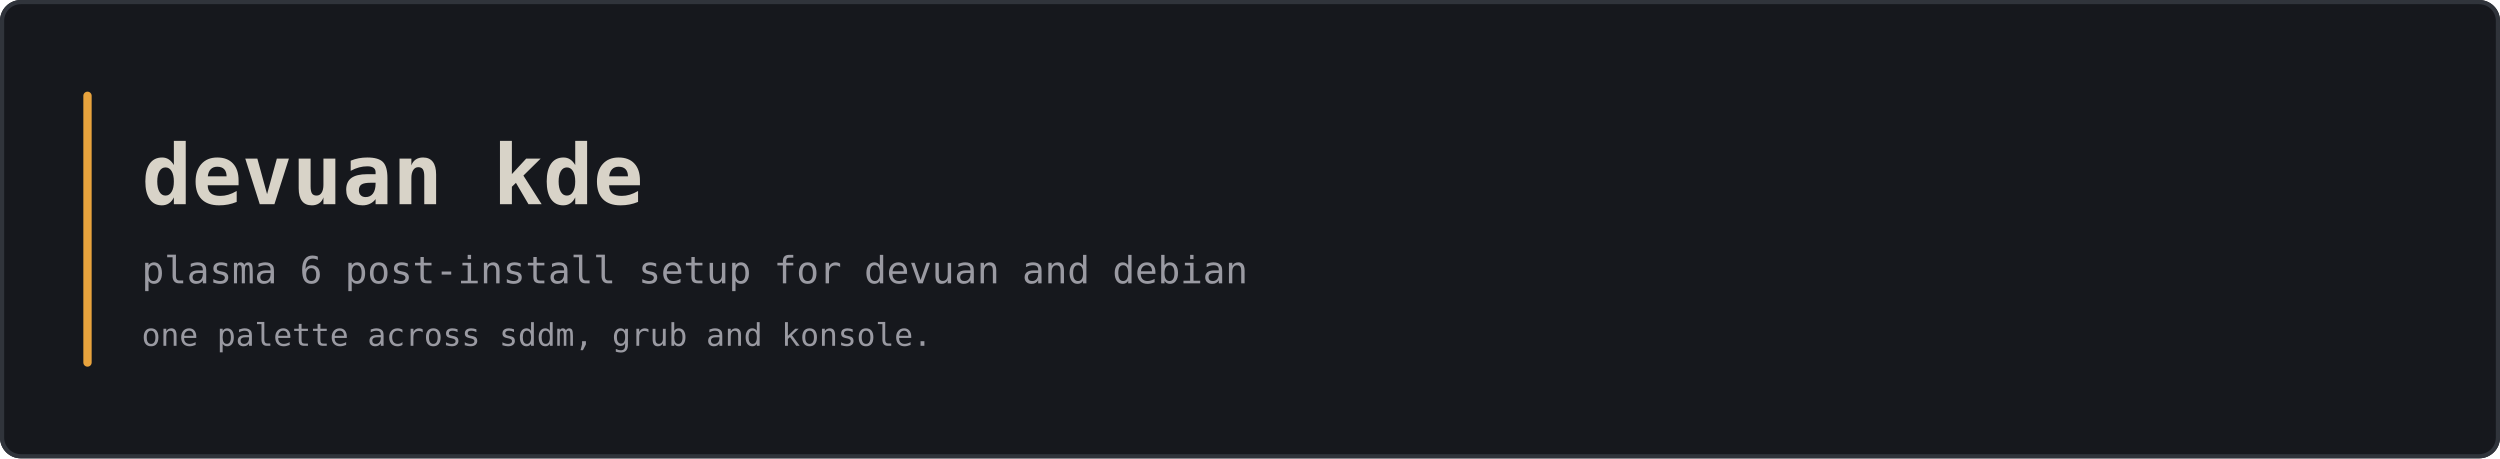
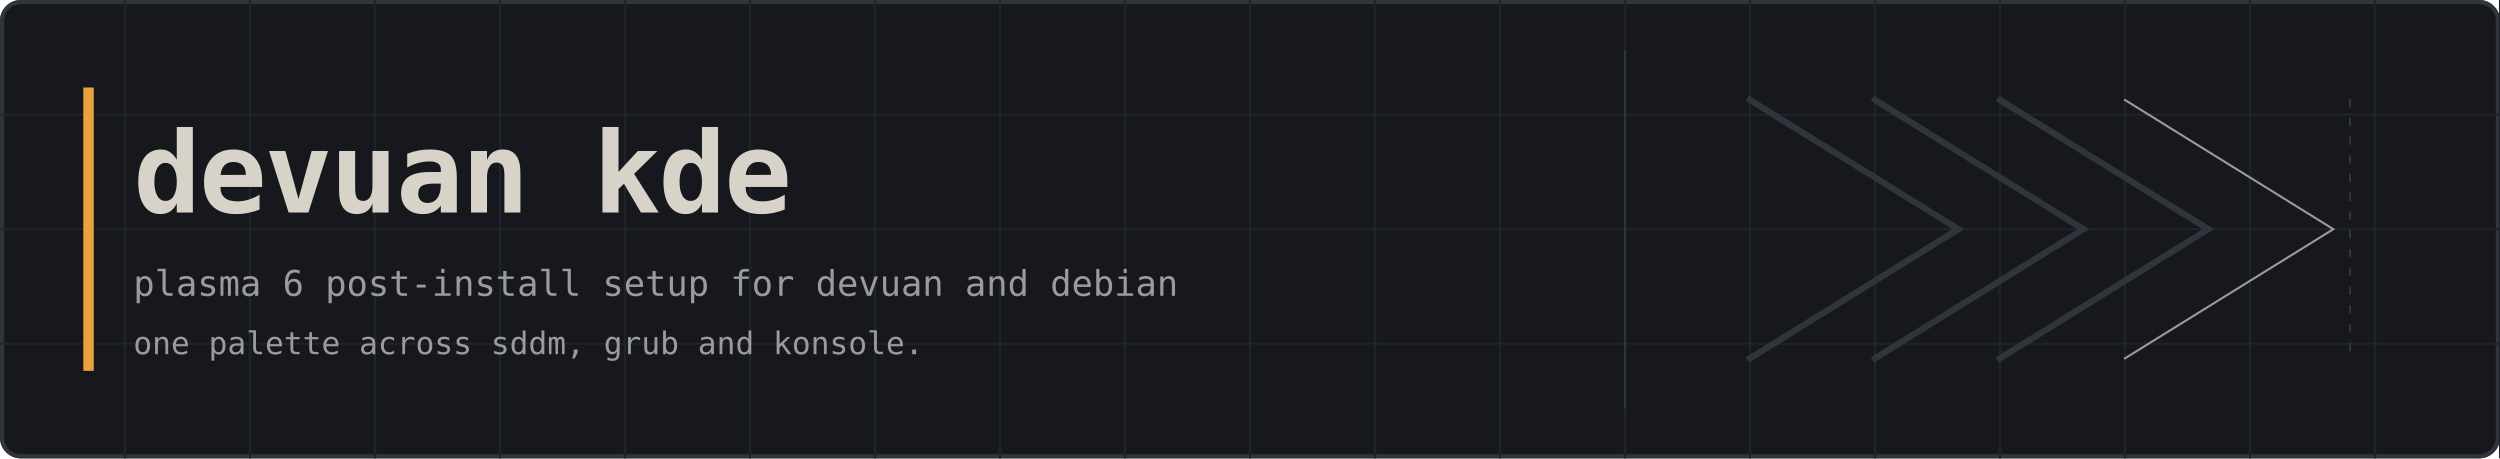
- <svg xmlns="http://www.w3.org/2000/svg" width="1200" height="220" viewBox="0 0 1200 220" role="img" aria-label="Devuan KDE in graphite and amber">
+ <svg xmlns="http://www.w3.org/2000/svg" width="1200" height="220" viewBox="0 0 1200 220" role="img" aria-label="devuan kde in graphite and amber">
  <rect width="1200" height="220" rx="10" fill="#16181D" />
  <rect x="1" y="1" width="1198" height="218" rx="9" fill="none" stroke="#30343B" stroke-width="2" />
-   <rect x="40" y="44" width="4" height="132" rx="2" fill="#E8A33D" />
-   <text x="68" y="98" font-family="ui-monospace,SFMono-Regular,Menlo,Consolas,monospace" font-size="40" font-weight="700" fill="#D8D3C8">devuan kde</text>
-   <text x="68" y="136" font-family="ui-monospace,SFMono-Regular,Menlo,Consolas,monospace" font-size="18" fill="#9A9AA2">plasma 6 post-install setup for devuan and debian</text>
-   <text x="68" y="166" font-family="ui-monospace,SFMono-Regular,Menlo,Consolas,monospace" font-size="15" fill="#9A9AA2">one palette across sddm, grub and konsole.</text>
+   <g stroke="#202329" stroke-width="1">
+     <path d="M60 0V220" />
+     <path d="M120 0V220" />
+     <path d="M180 0V220" />
+     <path d="M240 0V220" />
+     <path d="M300 0V220" />
+     <path d="M360 0V220" />
+     <path d="M420 0V220" />
+     <path d="M480 0V220" />
+     <path d="M540 0V220" />
+     <path d="M600 0V220" />
+     <path d="M660 0V220" />
+     <path d="M720 0V220" />
+     <path d="M780 0V220" />
+     <path d="M840 0V220" />
+     <path d="M900 0V220" />
+     <path d="M960 0V220" />
+     <path d="M1020 0V220" />
+     <path d="M1080 0V220" />
+     <path d="M1140 0V220" />
+     <path d="M1200 0V220" />
+     <path d="M0 55H1200" />
+     <path d="M0 110H1200" />
+     <path d="M0 165H1200" />
+   </g>
+   <path d="M780 24V196" stroke="#30343B" stroke-width="1" />
+   <g stroke-linecap="square" stroke-linejoin="miter">
+     <g fill="none" stroke="#30343B" stroke-width="3">
+       <path d="M840 48L940 110L840 172" />
+       <path d="M900 48L1000 110L900 172" />
+       <path d="M960 48L1060 110L960 172" />
+     </g>
+     <path d="M1020 48L1120 110L1020 172" fill="none" stroke="#9A9AA2" stroke-width="1" />
+     <path d="M1128 48V172" stroke="#30343B" stroke-width="1" stroke-dasharray="3 6" />
+   </g>
+   <rect x="40" y="42" width="5" height="136" fill="#E8A33D" />
+   <text x="64" y="102" font-family="ui-monospace,SFMono-Regular,Menlo,Consolas,monospace" font-size="54" font-weight="700" letter-spacing="-1" fill="#D8D3C8">devuan kde</text>
+   <text x="64" y="142" font-family="ui-monospace,SFMono-Regular,Menlo,Consolas,monospace" font-size="17" fill="#9A9AA2">plasma 6 post-install setup for devuan and debian</text>
+   <text x="64" y="170" font-family="ui-monospace,SFMono-Regular,Menlo,Consolas,monospace" font-size="15" fill="#9A9AA2">one palette across sddm, grub and konsole.</text>
</svg>
